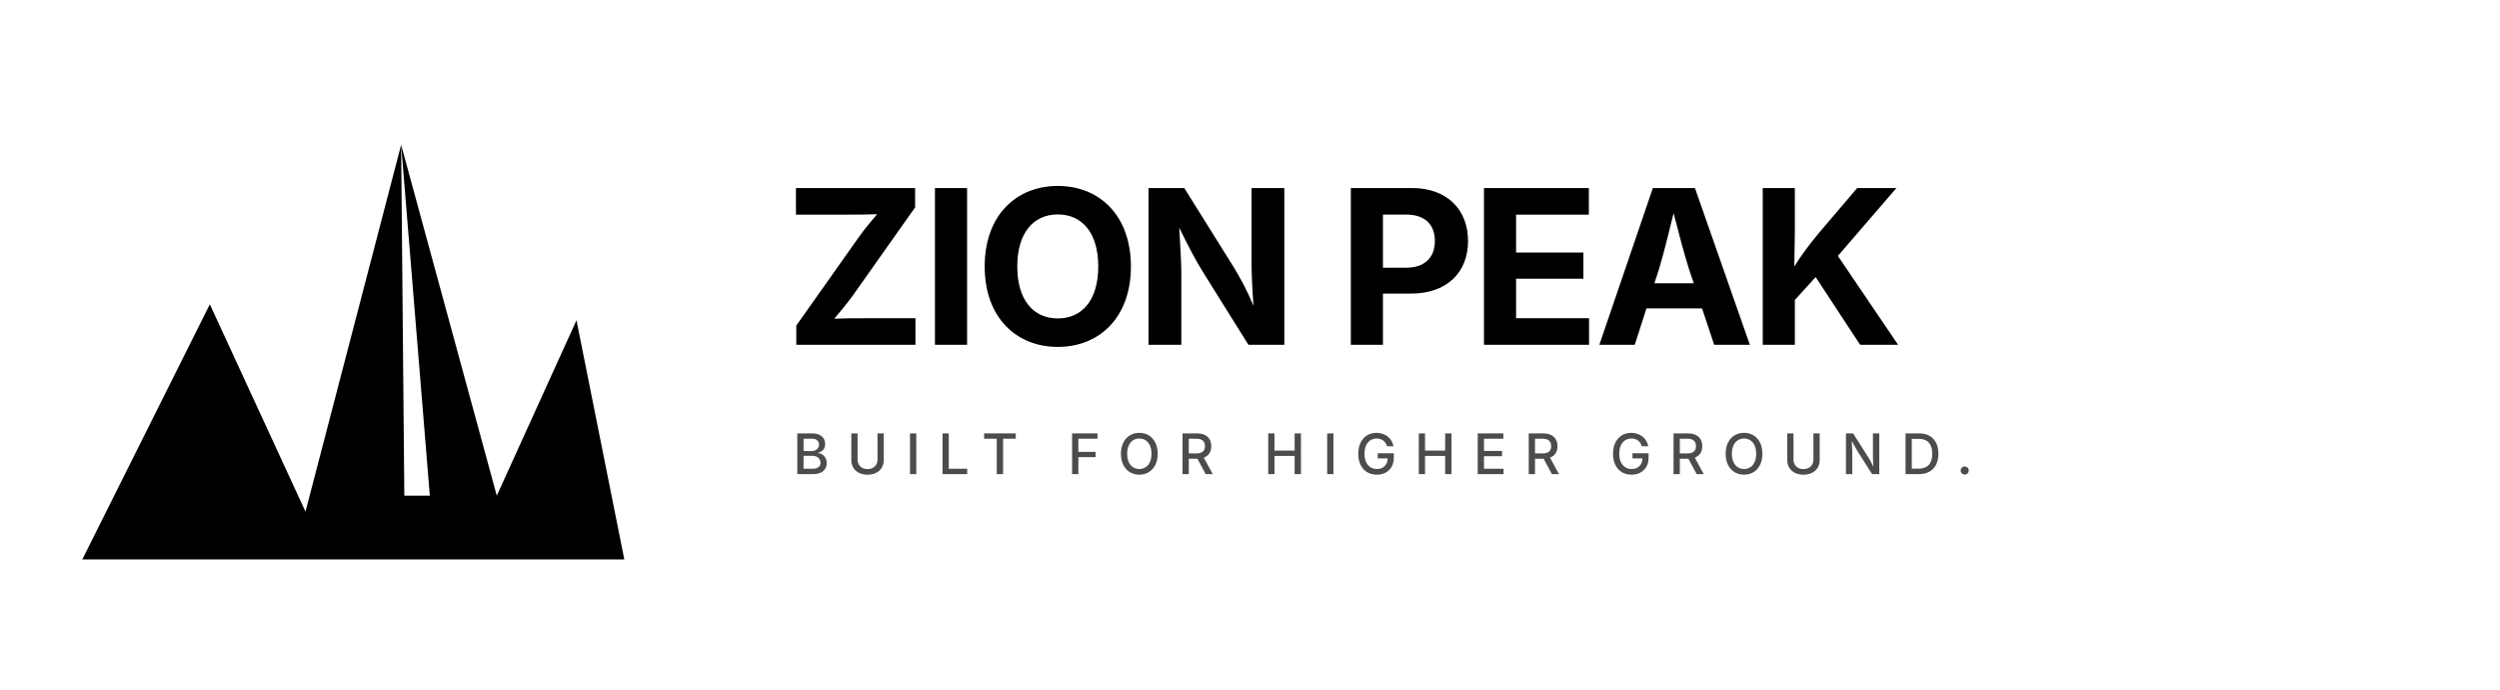
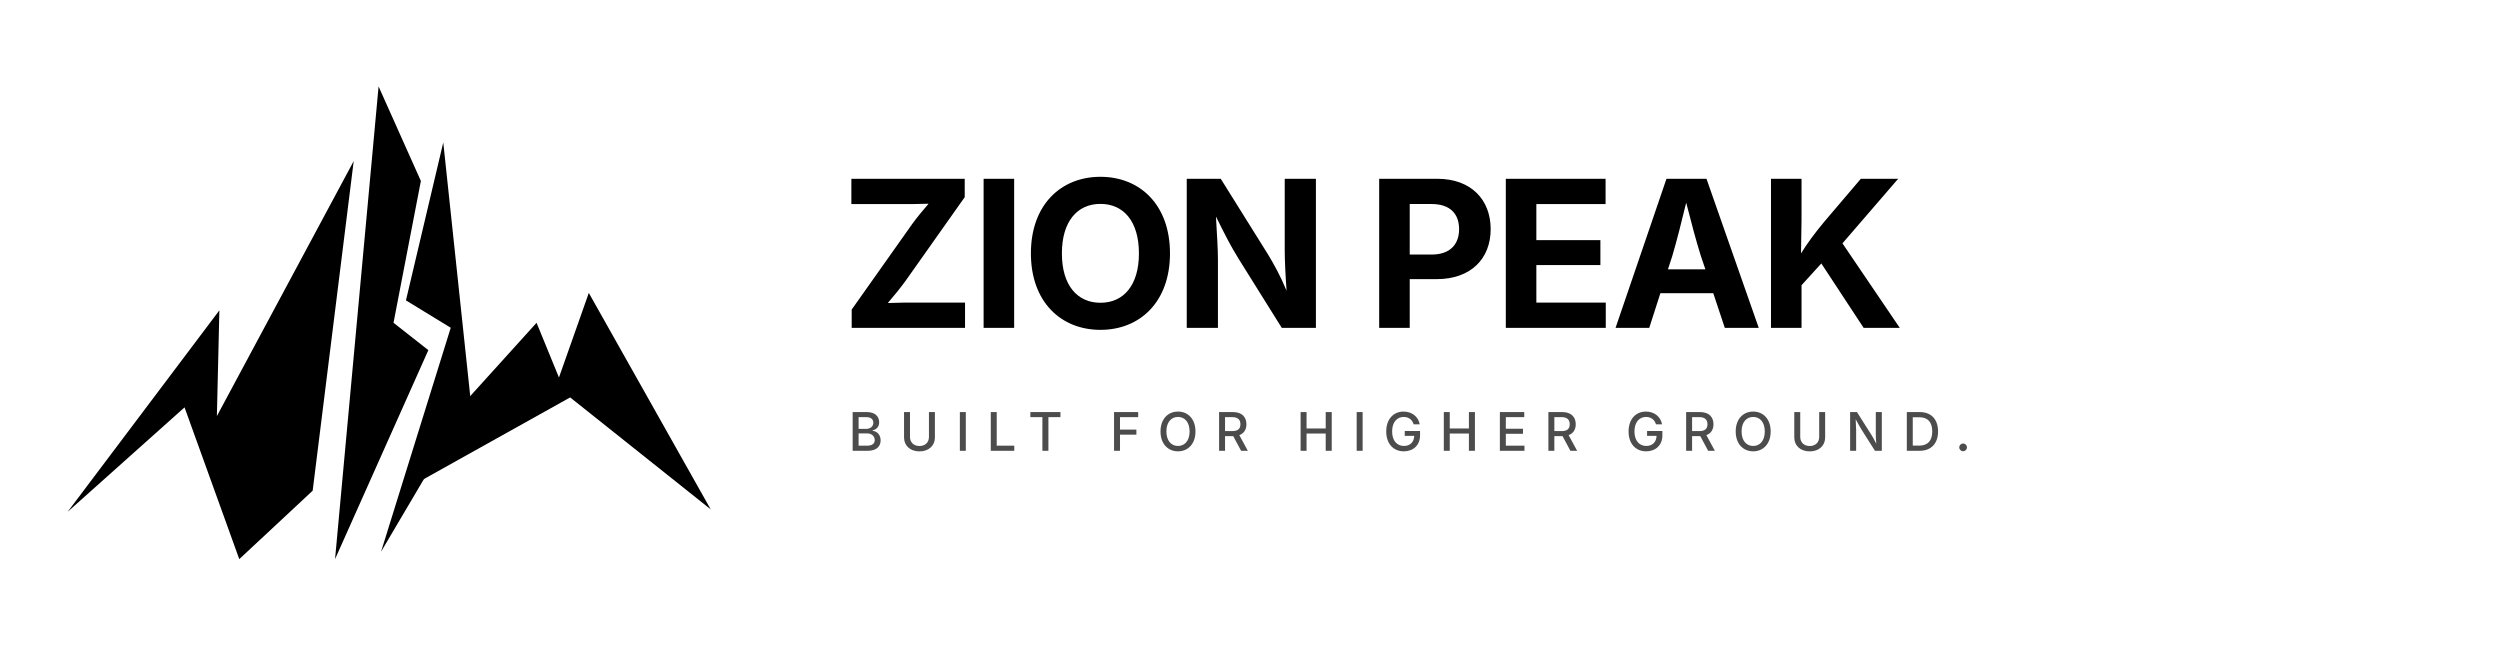
- <svg xmlns="http://www.w3.org/2000/svg" viewBox="0 0 580 160">
-   <svg x="8" y="18" width="148" height="120" viewBox="0 0 200 160">
-     <path fill-rule="evenodd" clip-rule="evenodd" fill="#000000" d="M15 150 L55 70 L85 135 L115 20 L145 130 L170 75 L185 150 Z M115 20 L124 130 L116 130 Z" />
+ <svg xmlns="http://www.w3.org/2000/svg" viewBox="0 0 610 160">
+   <svg x="8" y="18" width="173" height="120" viewBox="0 0 570 395">
+     <g fill="#000000">
+       <path d="M28 352 L150 190 L148 275 L258 70 L225 335 L166 390 L122 268 Z" />
+       <path d="M278 10 L312 86 L290 200 L318 222 L243 390 Z" />
+       <path d="M330 55 L300 182 L336 204 L280 384 L352 262 Z" />
+       <path d="M310 305 L405 200 L423 244 L447 176 L545 350 L432 260 L303 332 Z" />
+     </g>
  </svg>
-   <text x="182" y="80" font-family="'Space Grotesk','Inter','Sora',sans-serif" font-weight="700" font-size="50" letter-spacing="-1.5" fill="#000000">ZION PEAK</text>
-   <text x="184" y="110" font-family="'Space Grotesk','Inter','Sora',sans-serif" font-weight="500" font-size="13" letter-spacing="4" fill="#000000" opacity="0.7">BUILT FOR HIGHER GROUND.</text>
+   <text x="205" y="80" font-family="'Space Grotesk','Inter','Sora',sans-serif" font-weight="700" font-size="50" letter-spacing="-1.5" fill="#000000">ZION PEAK</text>
+   <text x="207" y="110" font-family="'Space Grotesk','Inter','Sora',sans-serif" font-weight="500" font-size="13" letter-spacing="4" fill="#000000" opacity="0.7">BUILT FOR HIGHER GROUND.</text>
</svg>
